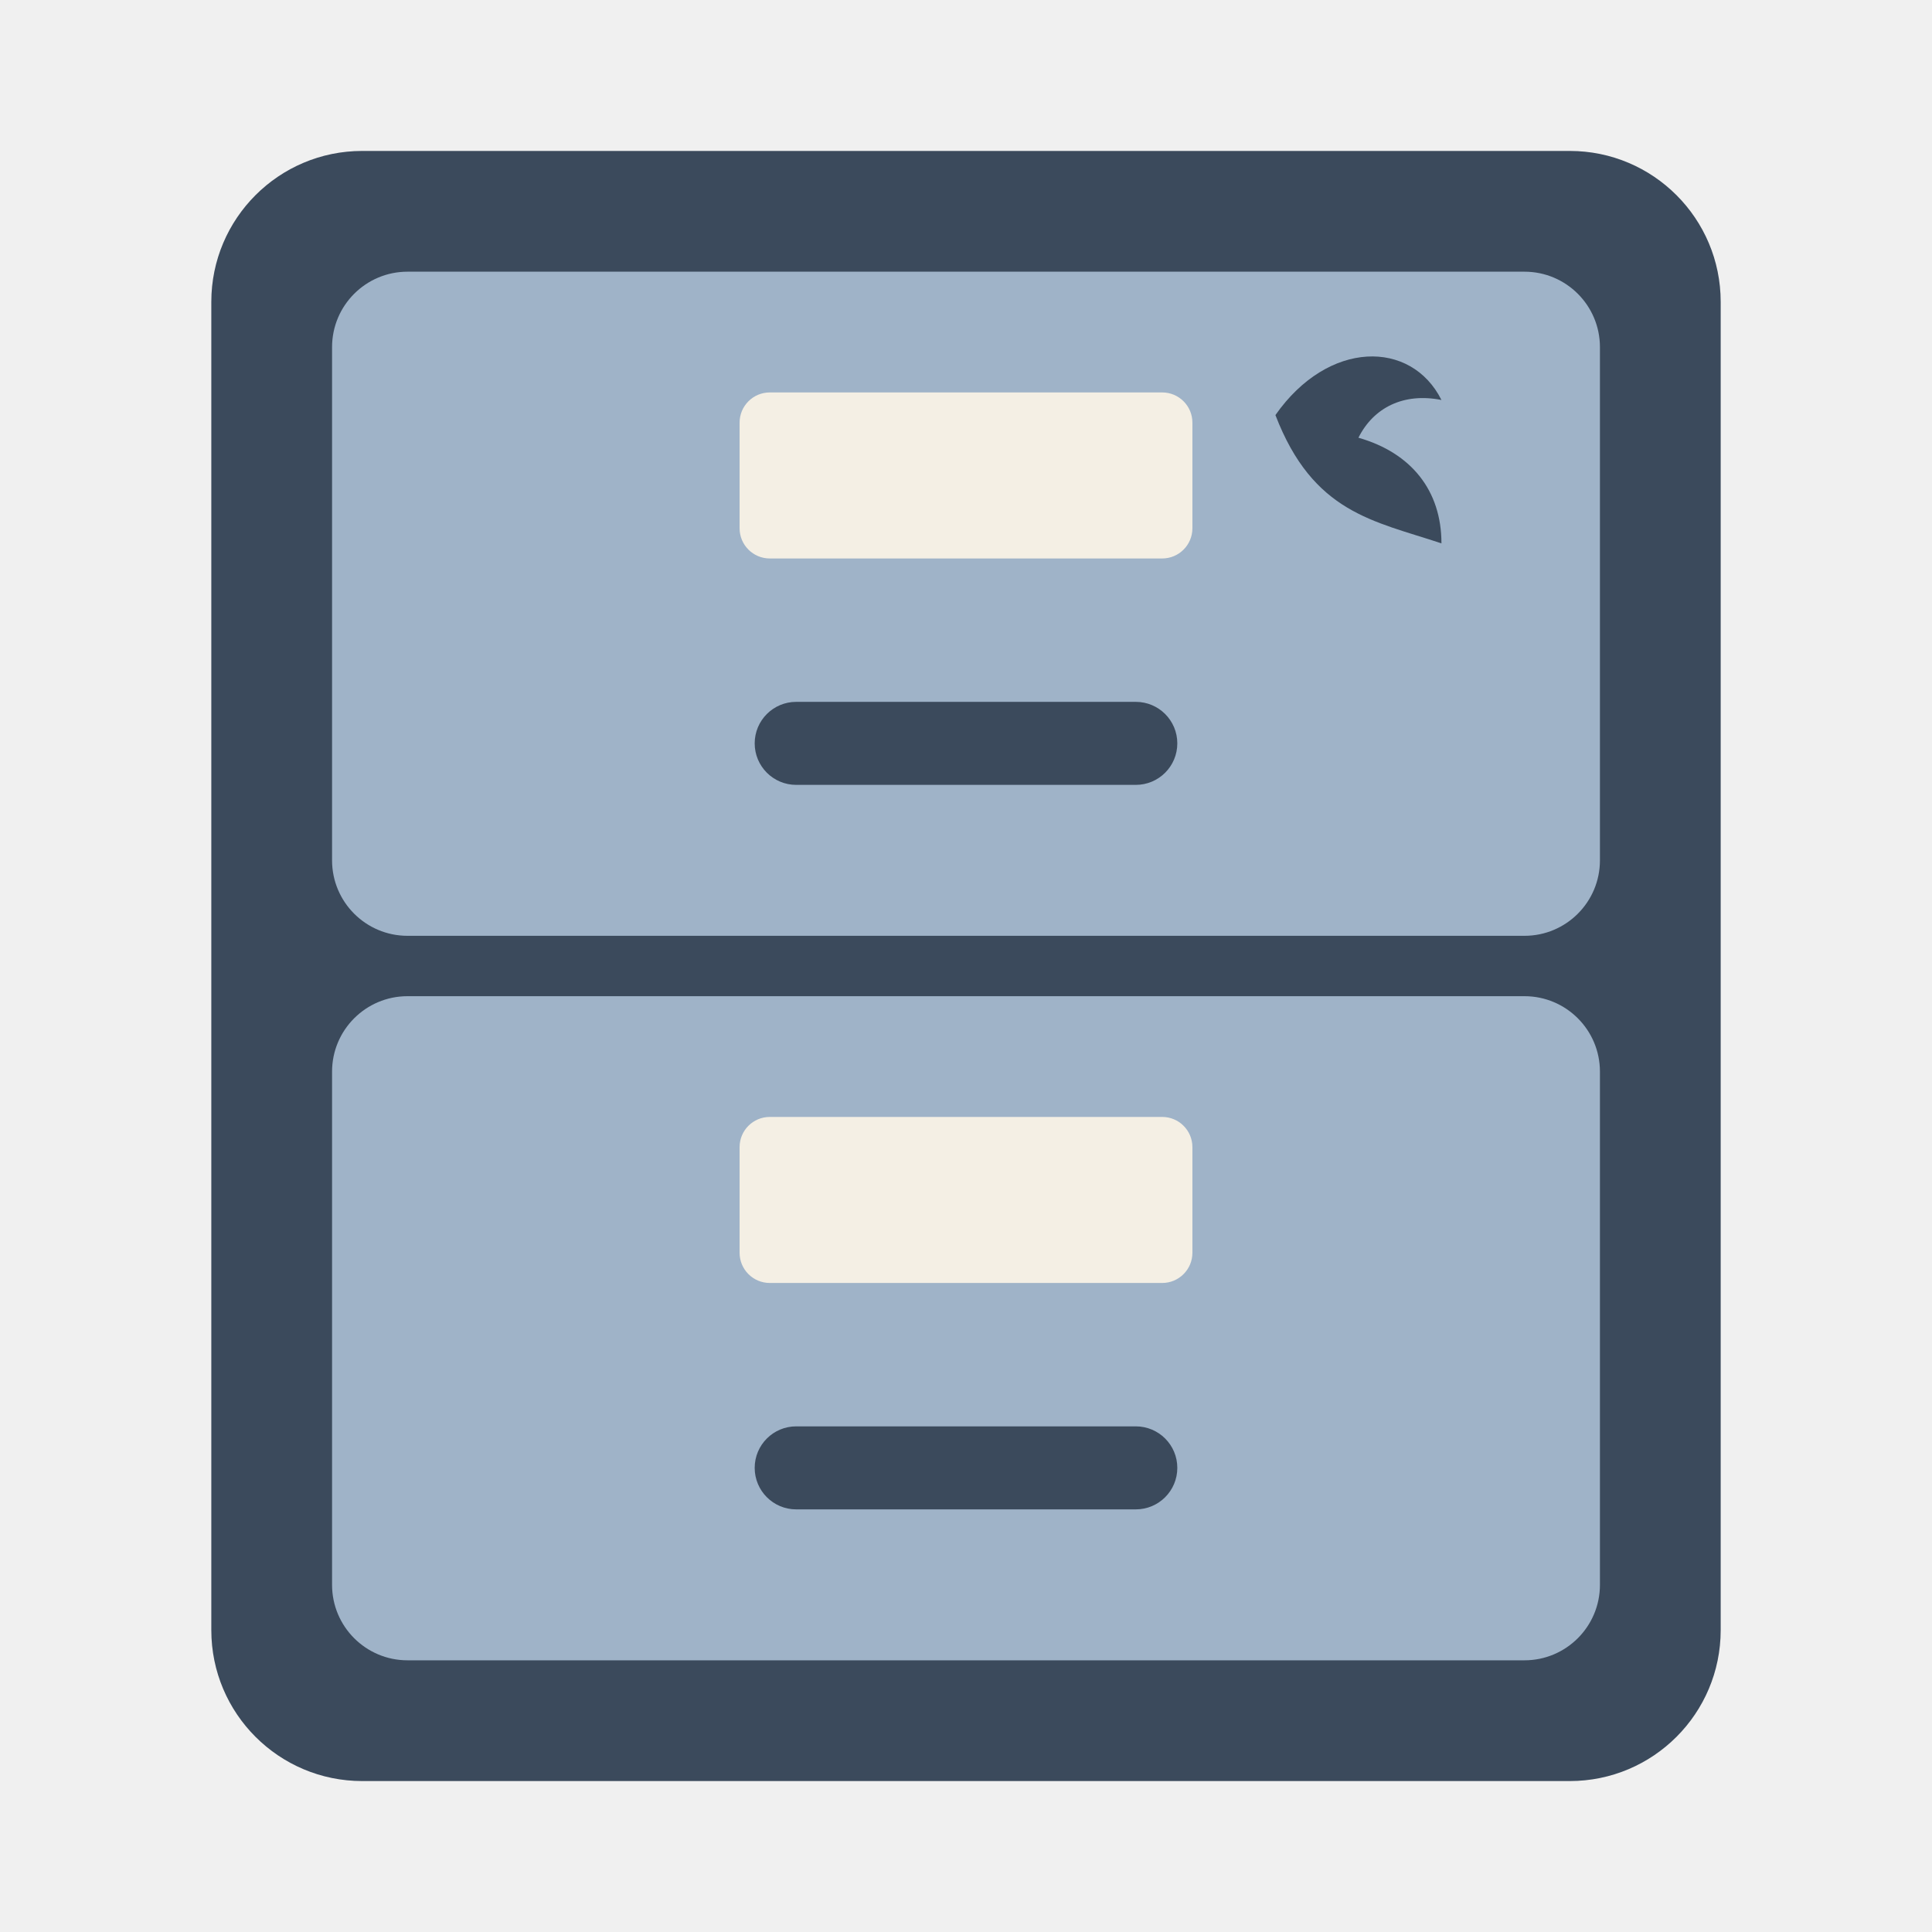
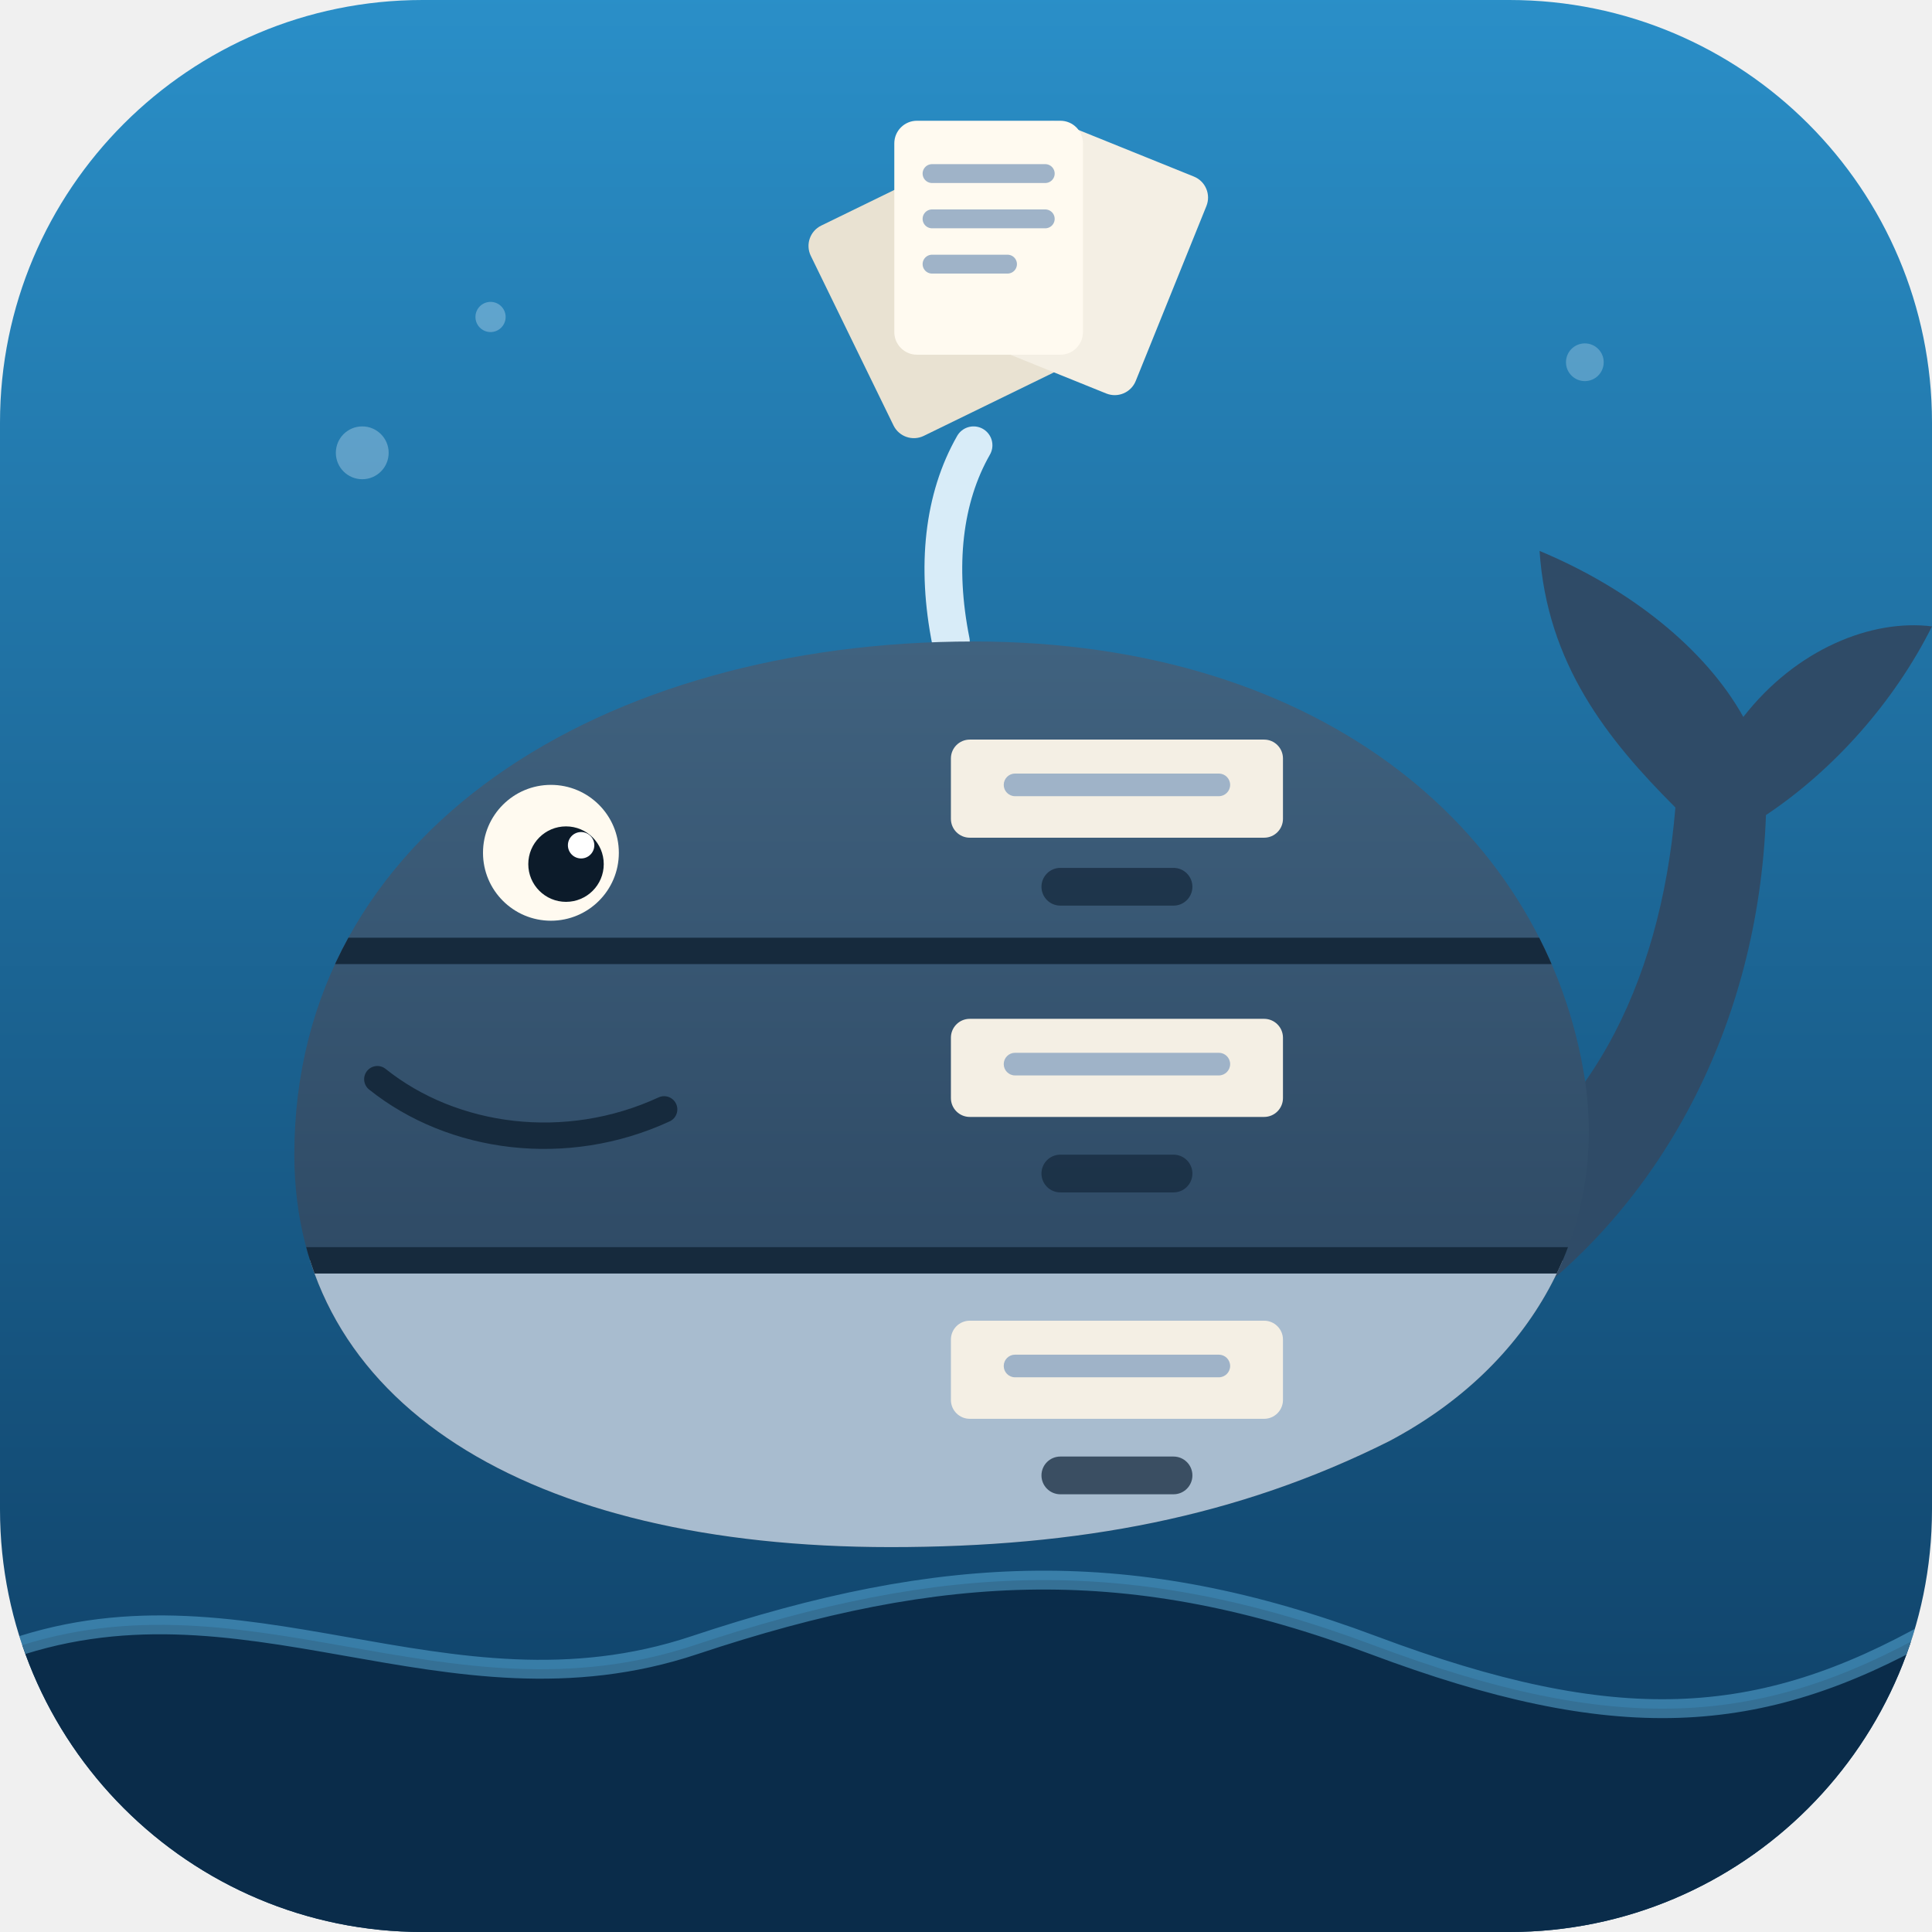
<svg xmlns="http://www.w3.org/2000/svg" viewBox="0 0 512 512">
-   <rect x="56" y="40" width="400" height="432" rx="40" fill="#3b4a5c" />
-   <rect x="88" y="72" width="336" height="176" rx="20" fill="#9fb3c8" />
-   <rect x="88" y="264" width="336" height="176" rx="20" fill="#9fb3c8" />
-   <rect x="196" y="104" width="120" height="44" rx="8" fill="#f4efe4" />
-   <rect x="196" y="296" width="120" height="44" rx="8" fill="#f4efe4" />
-   <rect x="200" y="186" width="112" height="22" rx="11" fill="#3b4a5c" />
-   <rect x="200" y="378" width="112" height="22" rx="11" fill="#3b4a5c" />
-   <path d="M338 110c14-20 36-20 44-4-10-2-18 2-22 10 14 4 22 14 22 28-18-6-34-8-44-34z" fill="#3b4a5c" />
+   <defs>
+     <linearGradient id="sea" x1="0" y1="0" x2="0" y2="1">
+       <stop offset="0" stop-color="#2a8fc8" />
+       <stop offset="1" stop-color="#0d3a5f" />
+     </linearGradient>
+     <linearGradient id="hide" x1="0" y1="0" x2="0" y2="1">
+       <stop offset="0" stop-color="#40627f" />
+       <stop offset="1" stop-color="#27405a" />
+     </linearGradient>
+     <clipPath id="tile">
+       <rect width="512" height="512" rx="112" />
+     </clipPath>
+     <clipPath id="body">
+       <path id="bodyp" d="M78 306C78 220 160 170 258 170C352 170 410 222 420 286C426 326 406 362 368 382C328 402 286 410 236 410C140 410 78 372 78 306Z" />
+     </clipPath>
+   </defs>
+   <g clip-path="url(#tile)">
+     <rect width="512" height="512" fill="url(#sea)" />
+     <circle cx="96" cy="120" r="7" fill="#cfe6f5" opacity=".35" />
+     <circle cx="130" cy="84" r="4" fill="#cfe6f5" opacity=".35" />
+     <circle cx="420" cy="96" r="5" fill="#cfe6f5" opacity=".3" />
+     <path d="M384 318C420 300 440 262 444 214C426 196 410 176 408 146C432 156 452 172 462 190C476 172 496 164 512 166C502 186 486 204 468 216C466 272 440 320 400 348Z" fill="#2f4b67" />
+     <path d="M252 170c-4-20-2-38 6-52" stroke="#d8ecf8" stroke-width="10" stroke-linecap="round" fill="none" />
+     <g transform="translate(262 96)">
+       <rect x="-30" y="-52" width="50" height="62" rx="6" fill="#e9e2d2" transform="rotate(-26)" />
+       <rect x="-12" y="-66" width="50" height="62" rx="6" fill="#f4efe4" transform="rotate(22)" />
+       <rect x="-25" y="-64" width="50" height="62" rx="6" fill="#fffaf0" />
+       <path d="M-15 -50h30M-15 -38h30M-15 -26h20" stroke="#9fb3c8" stroke-width="5" stroke-linecap="round" />
+     </g>
+     <use href="#bodyp" fill="url(#hide)" />
+     <g clip-path="url(#body)">
+       <rect x="60" y="334" width="400" height="90" fill="#a8bccf" />
+       <path d="M60 252H440M60 334H440" stroke="#162a3d" stroke-width="7" />
+       <g fill="#f4efe4">
+         <rect x="252" y="196" width="88" height="26" rx="5" />
+         <rect x="252" y="270" width="88" height="26" rx="5" />
+         <rect x="252" y="350" width="88" height="26" rx="5" />
+       </g>
+       <g fill="#162a3d" opacity=".75">
+         <rect x="276" y="230" width="40" height="10" rx="5" />
+         <rect x="276" y="306" width="40" height="10" rx="5" />
+         <rect x="276" y="386" width="40" height="10" rx="5" />
+       </g>
+       <g fill="#9fb3c8">
+         <rect x="266" y="205" width="60" height="6" rx="3" />
+         <rect x="266" y="279" width="60" height="6" rx="3" />
+         <rect x="266" y="359" width="60" height="6" rx="3" />
+       </g>
+     </g>
+     <circle cx="146" cy="226" r="18" fill="#fffaf0" />
+     <circle cx="150" cy="229" r="10" fill="#0c1b2a" />
+     <circle cx="154" cy="224" r="3.5" fill="#fff" />
+     <path d="M100 286c20 16 50 20 76 8" stroke="#162a3d" stroke-width="7" stroke-linecap="round" fill="none" />
+     <path d="M0 438C64 414 118 458 184 436S300 412 364 436S466 458 512 432V512H0Z" fill="#0a2c4a" />
+     <path d="M0 438C64 414 118 458 184 436S300 412 364 436S466 458 512 432" stroke="#5fb3e0" stroke-width="5" fill="none" opacity=".5" />
+   </g>
</svg>
